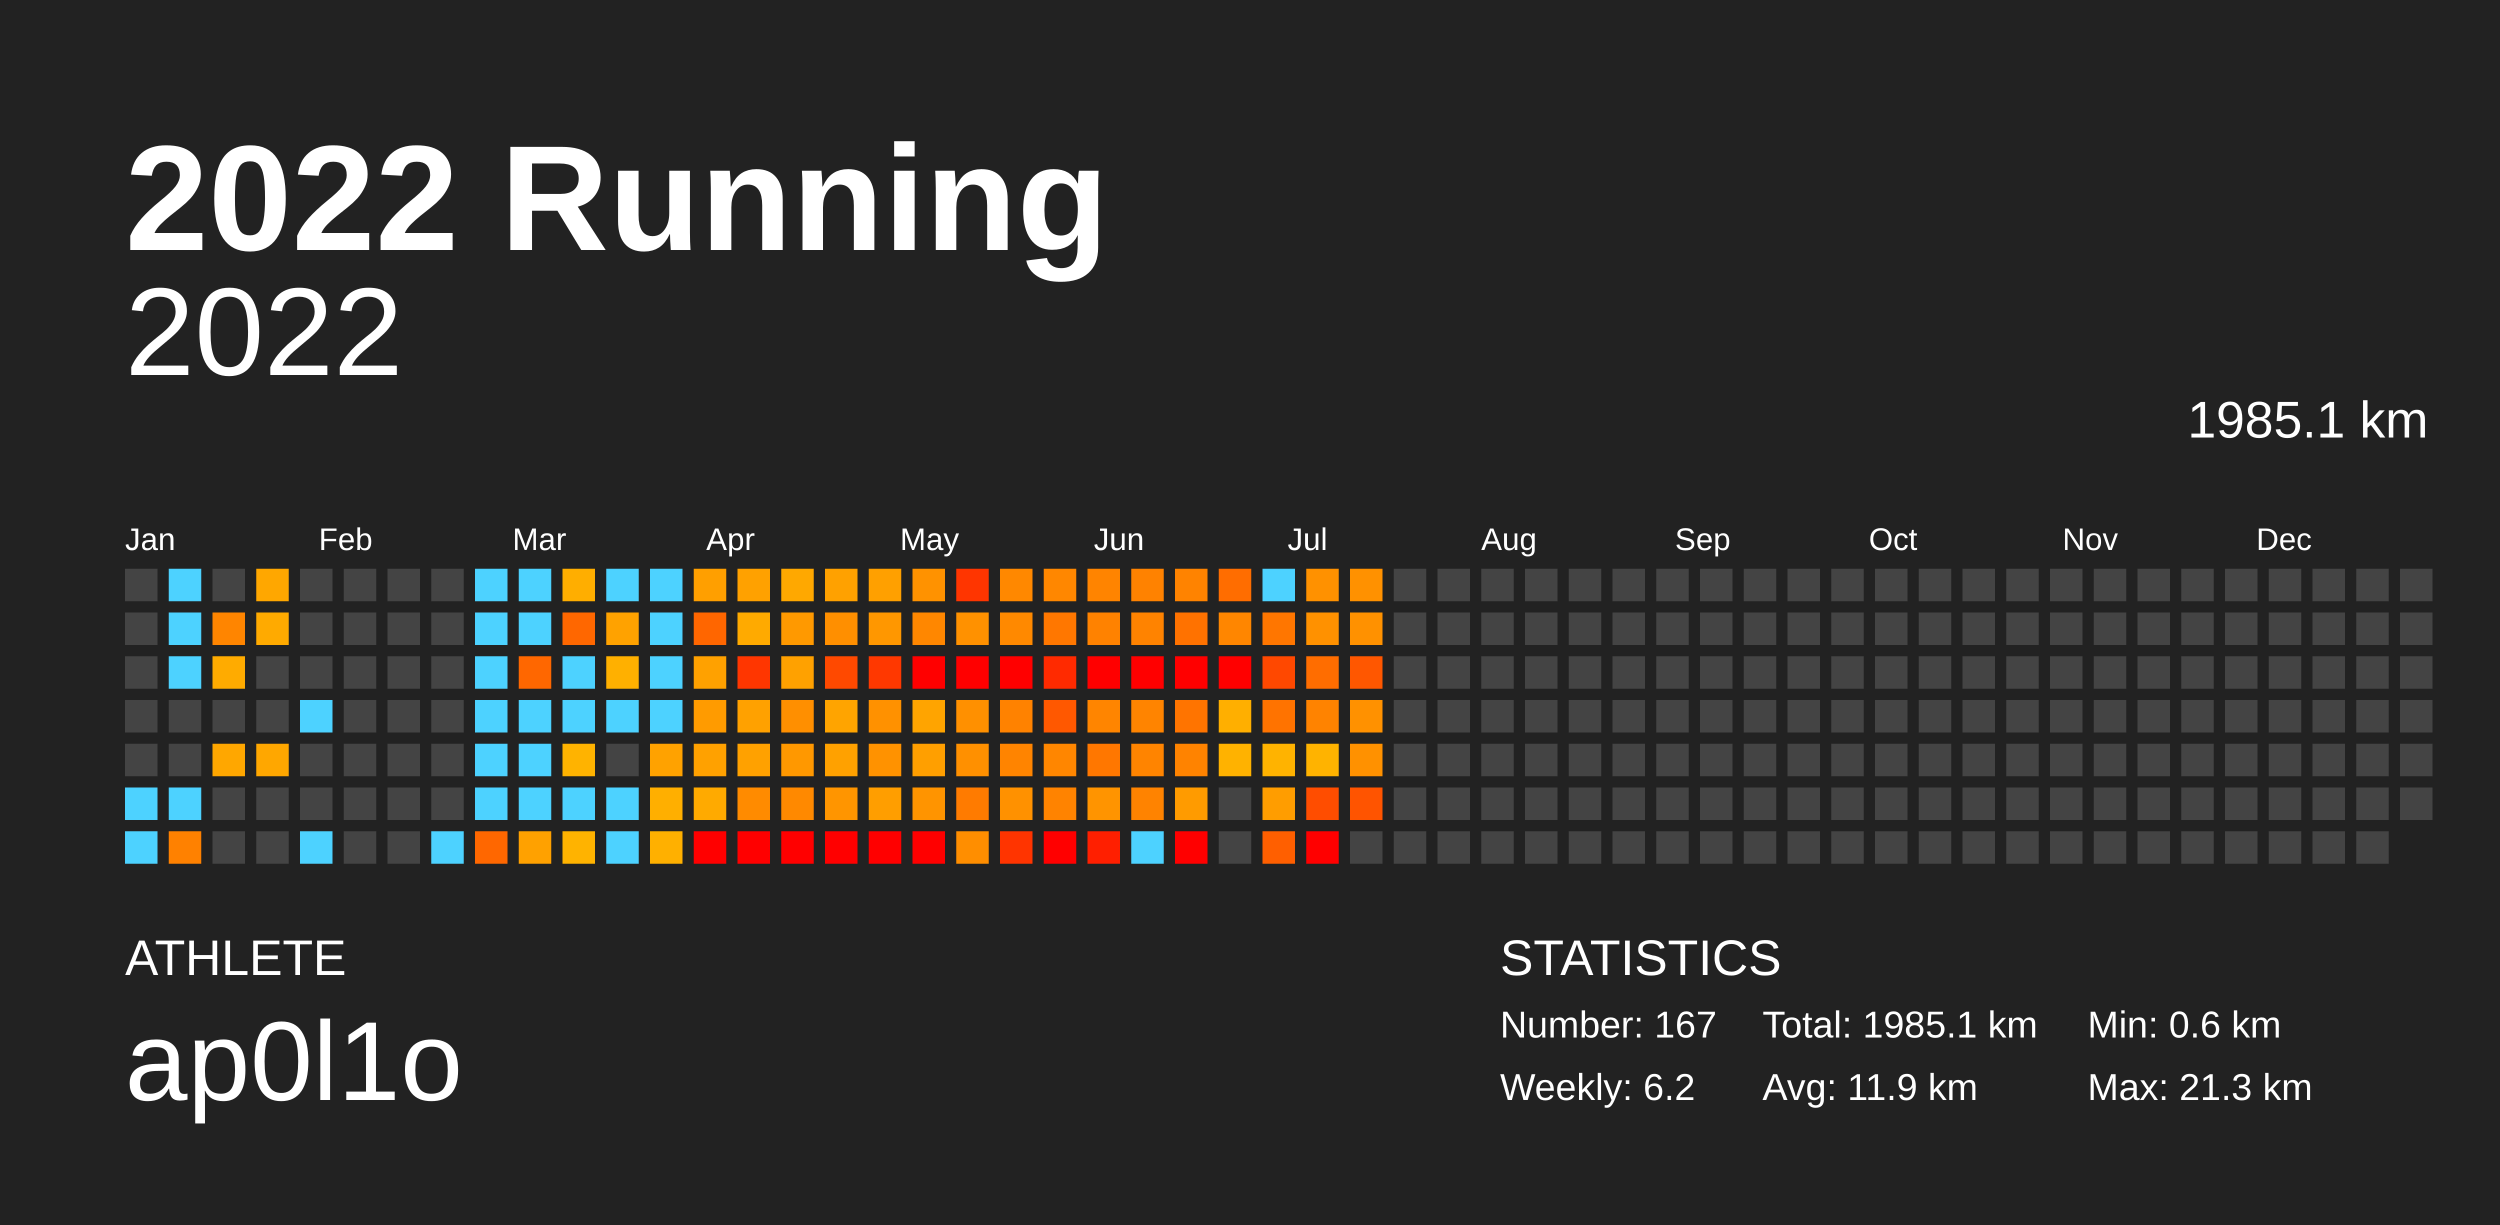
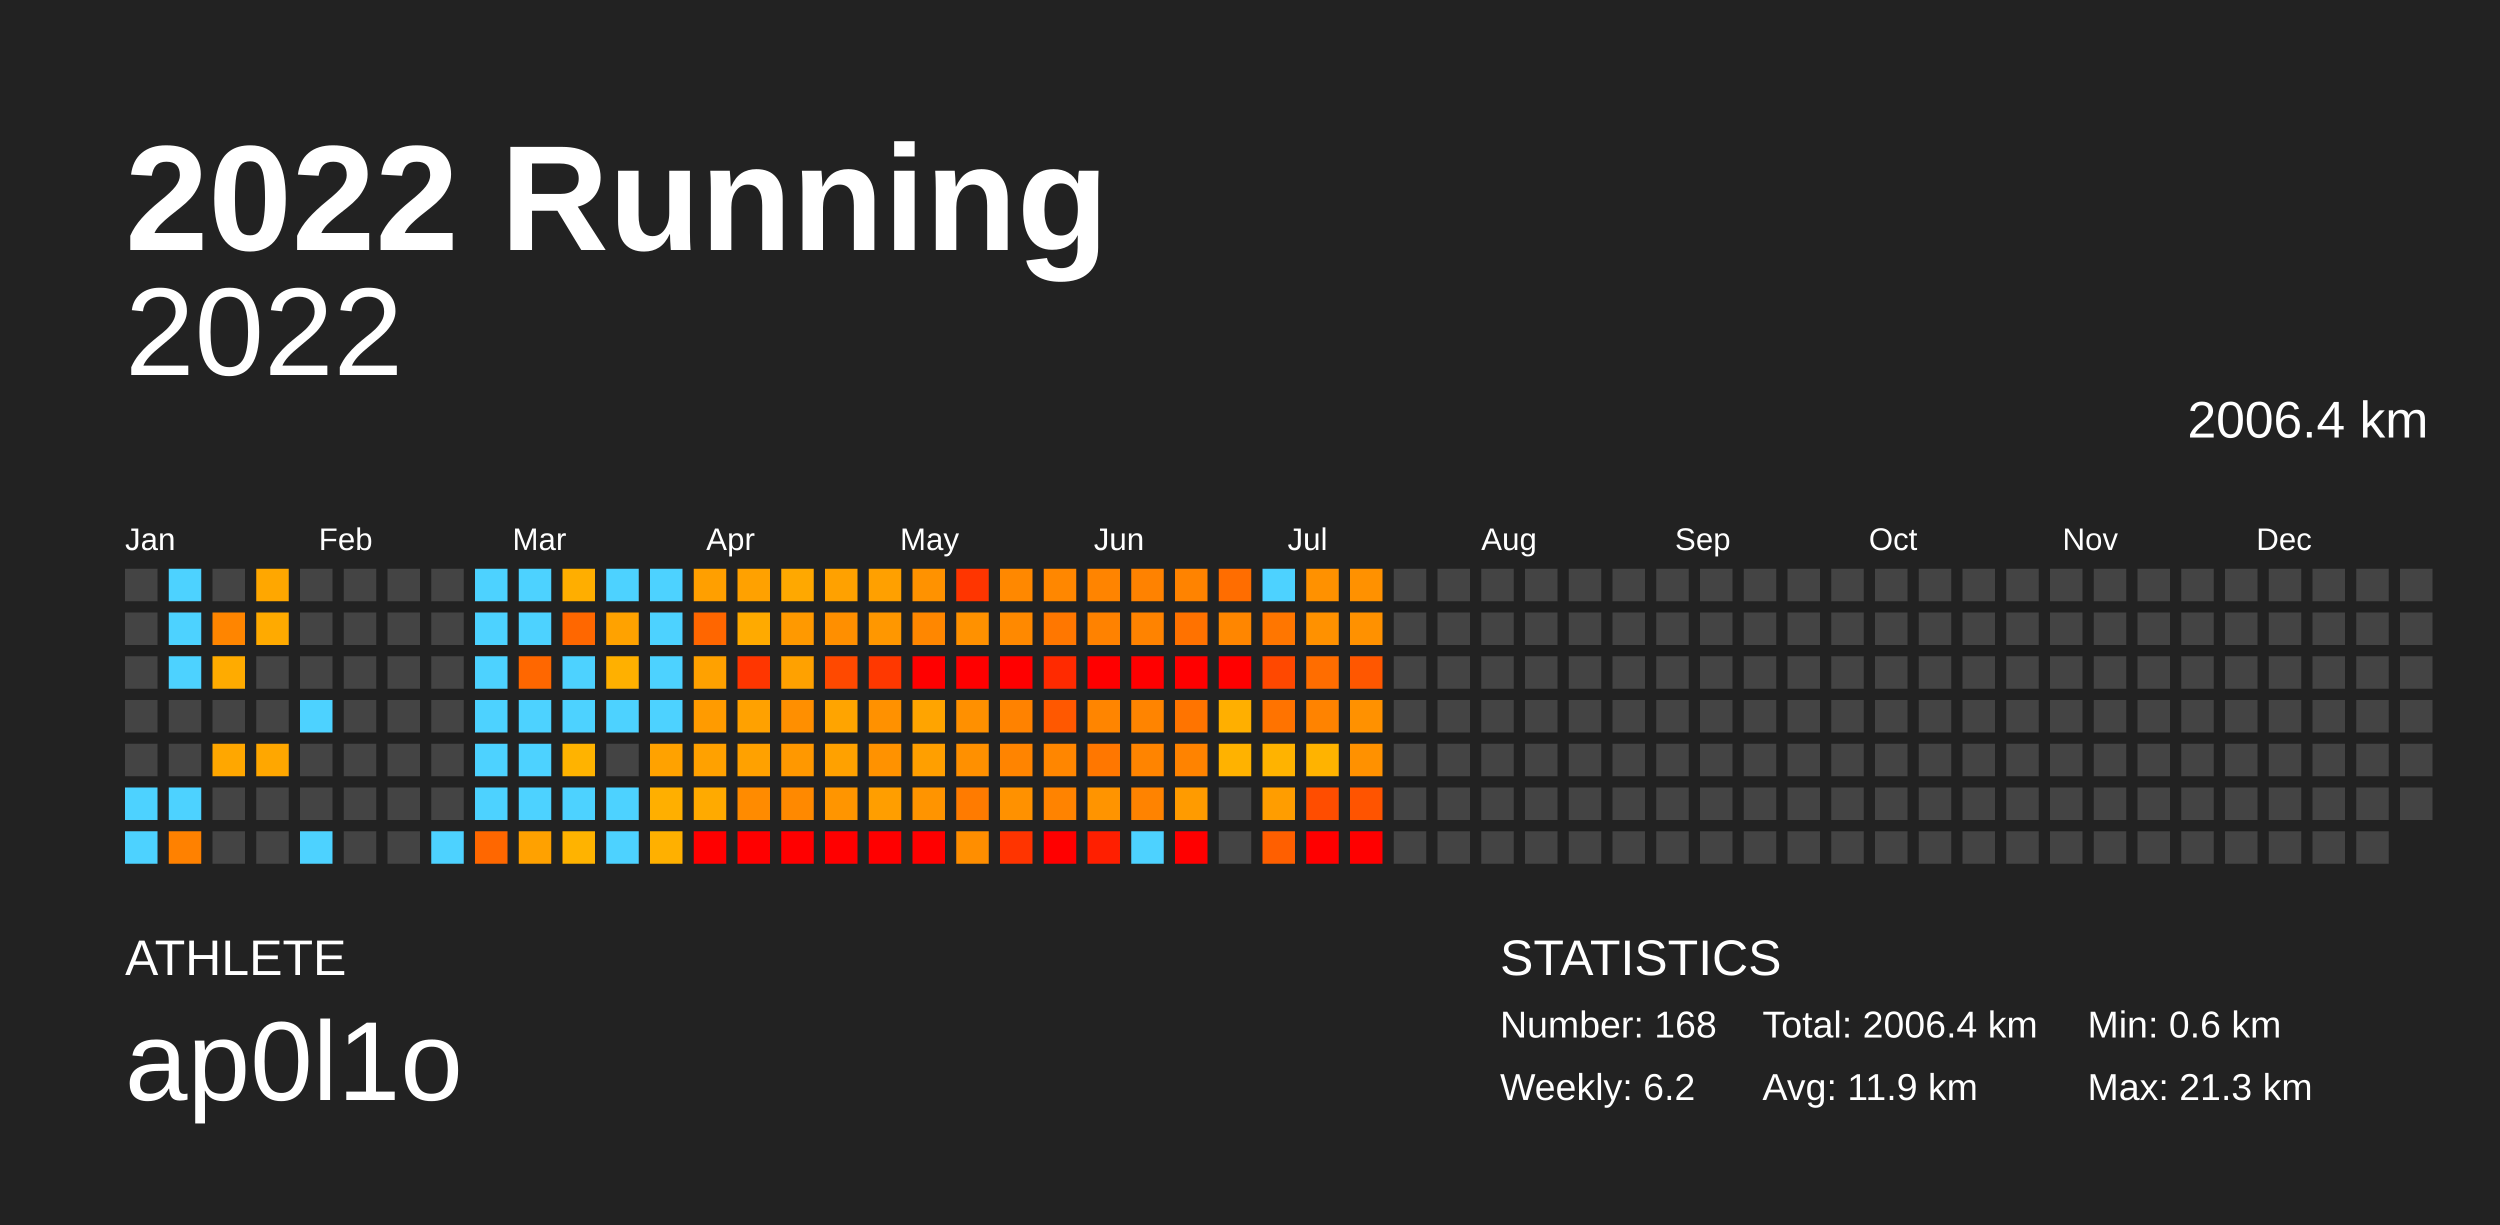
<svg xmlns="http://www.w3.org/2000/svg" baseProfile="full" height="98mm" version="1.1" viewBox="0,0,200,98" width="200mm">
  <defs />
  <rect fill="#222222" height="98" width="200" x="0" y="0" />
  <text fill="#FFFFFF" style="font-size:12px; font-family:Arial; font-weight:bold;" x="10" y="20">2022 Running</text>
  <text fill="#FFFFFF" style="font-size:4px; font-family:Arial" x="10" y="78">ATHLETE</text>
  <text fill="#FFFFFF" style="font-size:9px; font-family:Arial" x="10" y="88">ap0l1o</text>
  <text fill="#FFFFFF" style="font-size:4px; font-family:Arial" x="120" y="78">STATISTICS</text>
-   <text fill="#FFFFFF" style="font-size:3px; font-family:Arial" x="120" y="83">Number: 167</text>
+   <text fill="#FFFFFF" style="font-size:3px; font-family:Arial" x="120" y="83">Number: 168</text>
  <text fill="#FFFFFF" style="font-size:3px; font-family:Arial" x="120" y="88">Weekly: 6.2</text>
-   <text fill="#FFFFFF" style="font-size:3px; font-family:Arial" x="141" y="83">Total: 1985.1 km</text>
+   <text fill="#FFFFFF" style="font-size:3px; font-family:Arial" x="141" y="83">Total: 2006.4 km</text>
  <text fill="#FFFFFF" style="font-size:3px; font-family:Arial" x="141" y="88">Avg: 11.9 km</text>
  <text fill="#FFFFFF" style="font-size:3px; font-family:Arial" x="167" y="83">Min: 0.6 km</text>
  <text fill="#FFFFFF" style="font-size:3px; font-family:Arial" x="167" y="88">Max: 21.3 km</text>
  <text alignment-baseline="hanging" fill="#FFFFFF" style="font-size:10.0px; font-family:Arial;" x="10" y="30">2022</text>
-   <text alignment-baseline="hanging" fill="#FFFFFF" style="font-size:4.125px; font-family:Arial;" x="175" y="35">1985.1 km</text>
+   <text alignment-baseline="hanging" fill="#FFFFFF" style="font-size:4.125px; font-family:Arial;" x="175" y="35">2006.4 km</text>
  <text fill="#FFFFFF" style="font-size:2.5px; font-family:Arial" x="10.0" y="44">Jan</text>
  <text fill="#FFFFFF" style="font-size:2.5px; font-family:Arial" x="25.5" y="44">Feb</text>
  <text fill="#FFFFFF" style="font-size:2.5px; font-family:Arial" x="41.0" y="44">Mar</text>
  <text fill="#FFFFFF" style="font-size:2.5px; font-family:Arial" x="56.5" y="44">Apr</text>
  <text fill="#FFFFFF" style="font-size:2.5px; font-family:Arial" x="72.0" y="44">May</text>
  <text fill="#FFFFFF" style="font-size:2.5px; font-family:Arial" x="87.5" y="44">Jun</text>
  <text fill="#FFFFFF" style="font-size:2.5px; font-family:Arial" x="103.0" y="44">Jul</text>
  <text fill="#FFFFFF" style="font-size:2.5px; font-family:Arial" x="118.5" y="44">Aug</text>
  <text fill="#FFFFFF" style="font-size:2.5px; font-family:Arial" x="134.0" y="44">Sep</text>
  <text fill="#FFFFFF" style="font-size:2.5px; font-family:Arial" x="149.5" y="44">Oct</text>
  <text fill="#FFFFFF" style="font-size:2.5px; font-family:Arial" x="165.0" y="44">Nov</text>
  <text fill="#FFFFFF" style="font-size:2.5px; font-family:Arial" x="180.5" y="44">Dec</text>
  <rect fill="#444444" height="2.6" width="2.6" x="10.0" y="45.5" />
  <rect fill="#444444" height="2.6" width="2.6" x="10.0" y="49.0" />
  <rect fill="#444444" height="2.6" width="2.6" x="10.0" y="52.5" />
  <rect fill="#444444" height="2.6" width="2.6" x="10.0" y="56.0" />
  <rect fill="#444444" height="2.6" width="2.6" x="10.0" y="59.5" />
  <rect fill="#4dd2ff" height="2.6" width="2.6" x="10.0" y="63.0" />
  <rect fill="#4dd2ff" height="2.6" width="2.6" x="10.0" y="66.5" />
  <rect fill="#4dd2ff" height="2.6" width="2.6" x="13.5" y="45.5" />
  <rect fill="#4dd2ff" height="2.6" width="2.6" x="13.5" y="49.0" />
  <rect fill="#4dd2ff" height="2.6" width="2.6" x="13.5" y="52.5" />
  <rect fill="#444444" height="2.6" width="2.6" x="13.5" y="56.0" />
  <rect fill="#444444" height="2.6" width="2.6" x="13.5" y="59.5" />
  <rect fill="#4dd2ff" height="2.6" width="2.6" x="13.5" y="63.0" />
  <rect fill="#ff8100" height="2.6" width="2.6" x="13.5" y="66.5" />
  <rect fill="#444444" height="2.6" width="2.6" x="17.0" y="45.5" />
  <rect fill="#ff8500" height="2.6" width="2.6" x="17.0" y="49.0" />
  <rect fill="#ffab00" height="2.6" width="2.6" x="17.0" y="52.5" />
  <rect fill="#444444" height="2.6" width="2.6" x="17.0" y="56.0" />
  <rect fill="#ffa700" height="2.6" width="2.6" x="17.0" y="59.5" />
  <rect fill="#444444" height="2.6" width="2.6" x="17.0" y="63.0" />
  <rect fill="#444444" height="2.6" width="2.6" x="17.0" y="66.5" />
  <rect fill="#ffa700" height="2.6" width="2.6" x="20.5" y="45.5" />
  <rect fill="#ffaa00" height="2.6" width="2.6" x="20.5" y="49.0" />
  <rect fill="#444444" height="2.6" width="2.6" x="20.5" y="52.5" />
  <rect fill="#444444" height="2.6" width="2.6" x="20.5" y="56.0" />
  <rect fill="#ffa700" height="2.6" width="2.6" x="20.5" y="59.5" />
  <rect fill="#444444" height="2.6" width="2.6" x="20.5" y="63.0" />
  <rect fill="#444444" height="2.6" width="2.6" x="20.5" y="66.5" />
  <rect fill="#444444" height="2.6" width="2.6" x="24.0" y="45.5" />
  <rect fill="#444444" height="2.6" width="2.6" x="24.0" y="49.0" />
  <rect fill="#444444" height="2.6" width="2.6" x="24.0" y="52.5" />
  <rect fill="#4dd2ff" height="2.6" width="2.6" x="24.0" y="56.0" />
  <rect fill="#444444" height="2.6" width="2.6" x="24.0" y="59.5" />
  <rect fill="#444444" height="2.6" width="2.6" x="24.0" y="63.0" />
  <rect fill="#4dd2ff" height="2.6" width="2.6" x="24.0" y="66.5" />
  <rect fill="#444444" height="2.6" width="2.6" x="27.5" y="45.5" />
  <rect fill="#444444" height="2.6" width="2.6" x="27.5" y="49.0" />
  <rect fill="#444444" height="2.6" width="2.6" x="27.5" y="52.5" />
  <rect fill="#444444" height="2.6" width="2.6" x="27.5" y="56.0" />
  <rect fill="#444444" height="2.6" width="2.6" x="27.5" y="59.5" />
  <rect fill="#444444" height="2.6" width="2.6" x="27.5" y="63.0" />
  <rect fill="#444444" height="2.6" width="2.6" x="27.5" y="66.5" />
  <rect fill="#444444" height="2.6" width="2.6" x="31.0" y="45.5" />
  <rect fill="#444444" height="2.6" width="2.6" x="31.0" y="49.0" />
  <rect fill="#444444" height="2.6" width="2.6" x="31.0" y="52.5" />
  <rect fill="#444444" height="2.6" width="2.6" x="31.0" y="56.0" />
  <rect fill="#444444" height="2.6" width="2.6" x="31.0" y="59.5" />
  <rect fill="#444444" height="2.6" width="2.6" x="31.0" y="63.0" />
  <rect fill="#444444" height="2.6" width="2.6" x="31.0" y="66.5" />
  <rect fill="#444444" height="2.6" width="2.6" x="34.5" y="45.5" />
  <rect fill="#444444" height="2.6" width="2.6" x="34.5" y="49.0" />
  <rect fill="#444444" height="2.6" width="2.6" x="34.5" y="52.5" />
  <rect fill="#444444" height="2.6" width="2.6" x="34.5" y="56.0" />
  <rect fill="#444444" height="2.6" width="2.6" x="34.5" y="59.5" />
  <rect fill="#444444" height="2.6" width="2.6" x="34.5" y="63.0" />
  <rect fill="#4dd2ff" height="2.6" width="2.6" x="34.5" y="66.5" />
  <rect fill="#4dd2ff" height="2.6" width="2.6" x="38.0" y="45.5" />
  <rect fill="#4dd2ff" height="2.6" width="2.6" x="38.0" y="49.0" />
  <rect fill="#4dd2ff" height="2.6" width="2.6" x="38.0" y="52.5" />
  <rect fill="#4dd2ff" height="2.6" width="2.6" x="38.0" y="56.0" />
  <rect fill="#4dd2ff" height="2.6" width="2.6" x="38.0" y="59.5" />
  <rect fill="#4dd2ff" height="2.6" width="2.6" x="38.0" y="63.0" />
  <rect fill="#ff6700" height="2.6" width="2.6" x="38.0" y="66.5" />
  <rect fill="#4dd2ff" height="2.6" width="2.6" x="41.5" y="45.5" />
  <rect fill="#4dd2ff" height="2.6" width="2.6" x="41.5" y="49.0" />
  <rect fill="#ff6700" height="2.6" width="2.6" x="41.5" y="52.5" />
  <rect fill="#4dd2ff" height="2.6" width="2.6" x="41.5" y="56.0" />
  <rect fill="#4dd2ff" height="2.6" width="2.6" x="41.5" y="59.5" />
  <rect fill="#4dd2ff" height="2.6" width="2.6" x="41.5" y="63.0" />
  <rect fill="#ffa100" height="2.6" width="2.6" x="41.5" y="66.5" />
  <rect fill="#ffae00" height="2.6" width="2.6" x="45.0" y="45.5" />
  <rect fill="#ff6700" height="2.6" width="2.6" x="45.0" y="49.0" />
  <rect fill="#4dd2ff" height="2.6" width="2.6" x="45.0" y="52.5" />
  <rect fill="#4dd2ff" height="2.6" width="2.6" x="45.0" y="56.0" />
  <rect fill="#ffb300" height="2.6" width="2.6" x="45.0" y="59.5" />
  <rect fill="#4dd2ff" height="2.6" width="2.6" x="45.0" y="63.0" />
  <rect fill="#ffb300" height="2.6" width="2.6" x="45.0" y="66.5" />
  <rect fill="#4dd2ff" height="2.6" width="2.6" x="48.5" y="45.5" />
  <rect fill="#ffa200" height="2.6" width="2.6" x="48.5" y="49.0" />
  <rect fill="#ffb000" height="2.6" width="2.6" x="48.5" y="52.5" />
  <rect fill="#4dd2ff" height="2.6" width="2.6" x="48.5" y="56.0" />
  <rect fill="#444444" height="2.6" width="2.6" x="48.5" y="59.5" />
  <rect fill="#4dd2ff" height="2.6" width="2.6" x="48.5" y="63.0" />
  <rect fill="#4dd2ff" height="2.6" width="2.6" x="48.5" y="66.5" />
  <rect fill="#4dd2ff" height="2.6" width="2.6" x="52.0" y="45.5" />
  <rect fill="#4dd2ff" height="2.6" width="2.6" x="52.0" y="49.0" />
  <rect fill="#4dd2ff" height="2.6" width="2.6" x="52.0" y="52.5" />
  <rect fill="#4dd2ff" height="2.6" width="2.6" x="52.0" y="56.0" />
  <rect fill="#ffa200" height="2.6" width="2.6" x="52.0" y="59.5" />
  <rect fill="#ffaf00" height="2.6" width="2.6" x="52.0" y="63.0" />
  <rect fill="#ffb000" height="2.6" width="2.6" x="52.0" y="66.5" />
  <rect fill="#ff9f00" height="2.6" width="2.6" x="55.5" y="45.5" />
  <rect fill="#ff6600" height="2.6" width="2.6" x="55.5" y="49.0" />
  <rect fill="#ffa100" height="2.6" width="2.6" x="55.5" y="52.5" />
  <rect fill="#ff9b00" height="2.6" width="2.6" x="55.5" y="56.0" />
  <rect fill="#ffa100" height="2.6" width="2.6" x="55.5" y="59.5" />
  <rect fill="#ffaa00" height="2.6" width="2.6" x="55.5" y="63.0" />
  <rect fill="red" height="2.6" width="2.6" x="55.5" y="66.5" />
  <rect fill="#ffa100" height="2.6" width="2.6" x="59.0" y="45.5" />
  <rect fill="#ffaa00" height="2.6" width="2.6" x="59.0" y="49.0" />
  <rect fill="#ff3600" height="2.6" width="2.6" x="59.0" y="52.5" />
  <rect fill="#ffa100" height="2.6" width="2.6" x="59.0" y="56.0" />
  <rect fill="#ffa100" height="2.6" width="2.6" x="59.0" y="59.5" />
  <rect fill="#ff8b00" height="2.6" width="2.6" x="59.0" y="63.0" />
  <rect fill="red" height="2.6" width="2.6" x="59.0" y="66.5" />
  <rect fill="#ffa800" height="2.6" width="2.6" x="62.5" y="45.5" />
  <rect fill="#ff9900" height="2.6" width="2.6" x="62.5" y="49.0" />
  <rect fill="#ffa100" height="2.6" width="2.6" x="62.5" y="52.5" />
  <rect fill="#ff8f00" height="2.6" width="2.6" x="62.5" y="56.0" />
  <rect fill="#ff9800" height="2.6" width="2.6" x="62.5" y="59.5" />
  <rect fill="#ff8900" height="2.6" width="2.6" x="62.5" y="63.0" />
  <rect fill="red" height="2.6" width="2.6" x="62.5" y="66.5" />
  <rect fill="#ffa100" height="2.6" width="2.6" x="66.0" y="45.5" />
  <rect fill="#ff8f00" height="2.6" width="2.6" x="66.0" y="49.0" />
  <rect fill="#ff4900" height="2.6" width="2.6" x="66.0" y="52.5" />
  <rect fill="#ffa400" height="2.6" width="2.6" x="66.0" y="56.0" />
  <rect fill="#ffa100" height="2.6" width="2.6" x="66.0" y="59.5" />
  <rect fill="#ff9500" height="2.6" width="2.6" x="66.0" y="63.0" />
  <rect fill="red" height="2.6" width="2.6" x="66.0" y="66.5" />
  <rect fill="#ffa000" height="2.6" width="2.6" x="69.5" y="45.5" />
  <rect fill="#ff9700" height="2.6" width="2.6" x="69.5" y="49.0" />
  <rect fill="#ff3800" height="2.6" width="2.6" x="69.5" y="52.5" />
  <rect fill="#ff9100" height="2.6" width="2.6" x="69.5" y="56.0" />
  <rect fill="#ff9200" height="2.6" width="2.6" x="69.5" y="59.5" />
  <rect fill="#ff9e00" height="2.6" width="2.6" x="69.5" y="63.0" />
  <rect fill="red" height="2.6" width="2.6" x="69.5" y="66.5" />
  <rect fill="#ff9200" height="2.6" width="2.6" x="73.0" y="45.5" />
  <rect fill="#ff8700" height="2.6" width="2.6" x="73.0" y="49.0" />
  <rect fill="red" height="2.6" width="2.6" x="73.0" y="52.5" />
  <rect fill="#ffa400" height="2.6" width="2.6" x="73.0" y="56.0" />
  <rect fill="#ff9f00" height="2.6" width="2.6" x="73.0" y="59.5" />
  <rect fill="#ff9400" height="2.6" width="2.6" x="73.0" y="63.0" />
  <rect fill="red" height="2.6" width="2.6" x="73.0" y="66.5" />
  <rect fill="#ff3500" height="2.6" width="2.6" x="76.5" y="45.5" />
  <rect fill="#ff9100" height="2.6" width="2.6" x="76.5" y="49.0" />
  <rect fill="red" height="2.6" width="2.6" x="76.5" y="52.5" />
  <rect fill="#ff9000" height="2.6" width="2.6" x="76.5" y="56.0" />
  <rect fill="#ff9000" height="2.6" width="2.6" x="76.5" y="59.5" />
  <rect fill="#ff7b00" height="2.6" width="2.6" x="76.5" y="63.0" />
  <rect fill="#ff8e00" height="2.6" width="2.6" x="76.5" y="66.5" />
  <rect fill="#ff8800" height="2.6" width="2.6" x="80.0" y="45.5" />
  <rect fill="#ff8900" height="2.6" width="2.6" x="80.0" y="49.0" />
  <rect fill="red" height="2.6" width="2.6" x="80.0" y="52.5" />
  <rect fill="#ff8200" height="2.6" width="2.6" x="80.0" y="56.0" />
  <rect fill="#ff8400" height="2.6" width="2.6" x="80.0" y="59.5" />
  <rect fill="#ff9100" height="2.6" width="2.6" x="80.0" y="63.0" />
  <rect fill="#ff3400" height="2.6" width="2.6" x="80.0" y="66.5" />
  <rect fill="#ff8700" height="2.6" width="2.6" x="83.5" y="45.5" />
  <rect fill="#ff7700" height="2.6" width="2.6" x="83.5" y="49.0" />
  <rect fill="#ff2a00" height="2.6" width="2.6" x="83.5" y="52.5" />
  <rect fill="#ff5800" height="2.6" width="2.6" x="83.5" y="56.0" />
  <rect fill="#ff8600" height="2.6" width="2.6" x="83.5" y="59.5" />
  <rect fill="#ff8300" height="2.6" width="2.6" x="83.5" y="63.0" />
  <rect fill="red" height="2.6" width="2.6" x="83.5" y="66.5" />
  <rect fill="#ff8400" height="2.6" width="2.6" x="87.0" y="45.5" />
  <rect fill="#ff8200" height="2.6" width="2.6" x="87.0" y="49.0" />
  <rect fill="red" height="2.6" width="2.6" x="87.0" y="52.5" />
  <rect fill="#ff8500" height="2.6" width="2.6" x="87.0" y="56.0" />
  <rect fill="#ff7700" height="2.6" width="2.6" x="87.0" y="59.5" />
  <rect fill="#ff9400" height="2.6" width="2.6" x="87.0" y="63.0" />
  <rect fill="#ff1f00" height="2.6" width="2.6" x="87.0" y="66.5" />
  <rect fill="#ff8200" height="2.6" width="2.6" x="90.5" y="45.5" />
  <rect fill="#ff8300" height="2.6" width="2.6" x="90.5" y="49.0" />
  <rect fill="red" height="2.6" width="2.6" x="90.5" y="52.5" />
  <rect fill="#ff8400" height="2.6" width="2.6" x="90.5" y="56.0" />
  <rect fill="#ff8400" height="2.6" width="2.6" x="90.5" y="59.5" />
  <rect fill="#ff8300" height="2.6" width="2.6" x="90.5" y="63.0" />
  <rect fill="#4dd2ff" height="2.6" width="2.6" x="90.5" y="66.5" />
  <rect fill="#ff8300" height="2.6" width="2.6" x="94.0" y="45.5" />
  <rect fill="#ff7200" height="2.6" width="2.6" x="94.0" y="49.0" />
  <rect fill="red" height="2.6" width="2.6" x="94.0" y="52.5" />
  <rect fill="#ff7400" height="2.6" width="2.6" x="94.0" y="56.0" />
  <rect fill="#ff8300" height="2.6" width="2.6" x="94.0" y="59.5" />
  <rect fill="#ff9b00" height="2.6" width="2.6" x="94.0" y="63.0" />
  <rect fill="red" height="2.6" width="2.6" x="94.0" y="66.5" />
  <rect fill="#ff6d00" height="2.6" width="2.6" x="97.5" y="45.5" />
  <rect fill="#ff8600" height="2.6" width="2.6" x="97.5" y="49.0" />
  <rect fill="red" height="2.6" width="2.6" x="97.5" y="52.5" />
  <rect fill="#ffaf00" height="2.6" width="2.6" x="97.5" y="56.0" />
  <rect fill="#ffb200" height="2.6" width="2.6" x="97.5" y="59.5" />
  <rect fill="#444444" height="2.6" width="2.6" x="97.5" y="63.0" />
  <rect fill="#444444" height="2.6" width="2.6" x="97.5" y="66.5" />
  <rect fill="#4dd2ff" height="2.6" width="2.6" x="101.0" y="45.5" />
  <rect fill="#ff7600" height="2.6" width="2.6" x="101.0" y="49.0" />
  <rect fill="#ff4800" height="2.6" width="2.6" x="101.0" y="52.5" />
  <rect fill="#ff7300" height="2.6" width="2.6" x="101.0" y="56.0" />
  <rect fill="#ffb300" height="2.6" width="2.6" x="101.0" y="59.5" />
  <rect fill="#ff9d00" height="2.6" width="2.6" x="101.0" y="63.0" />
  <rect fill="#ff5f00" height="2.6" width="2.6" x="101.0" y="66.5" />
  <rect fill="#ff9100" height="2.6" width="2.6" x="104.5" y="45.5" />
  <rect fill="#ff9100" height="2.6" width="2.6" x="104.5" y="49.0" />
  <rect fill="#ff6d00" height="2.6" width="2.6" x="104.5" y="52.5" />
  <rect fill="#ff8300" height="2.6" width="2.6" x="104.5" y="56.0" />
  <rect fill="#ffb300" height="2.6" width="2.6" x="104.5" y="59.5" />
  <rect fill="#ff4d00" height="2.6" width="2.6" x="104.5" y="63.0" />
  <rect fill="red" height="2.6" width="2.6" x="104.5" y="66.5" />
  <rect fill="#ff9100" height="2.6" width="2.6" x="108.0" y="45.5" />
  <rect fill="#ff9100" height="2.6" width="2.6" x="108.0" y="49.0" />
  <rect fill="#ff5700" height="2.6" width="2.6" x="108.0" y="52.5" />
  <rect fill="#ff9100" height="2.6" width="2.6" x="108.0" y="56.0" />
  <rect fill="#ff9100" height="2.6" width="2.6" x="108.0" y="59.5" />
  <rect fill="#ff5400" height="2.6" width="2.6" x="108.0" y="63.0" />
-   <rect fill="#444444" height="2.6" width="2.6" x="108.0" y="66.5" />
+   <rect fill="red" height="2.6" width="2.6" x="108.0" y="66.5" />
  <rect fill="#444444" height="2.6" width="2.6" x="111.5" y="45.5" />
  <rect fill="#444444" height="2.6" width="2.6" x="111.5" y="49.0" />
  <rect fill="#444444" height="2.6" width="2.6" x="111.5" y="52.5" />
  <rect fill="#444444" height="2.6" width="2.6" x="111.5" y="56.0" />
  <rect fill="#444444" height="2.6" width="2.6" x="111.5" y="59.5" />
  <rect fill="#444444" height="2.6" width="2.6" x="111.5" y="63.0" />
  <rect fill="#444444" height="2.6" width="2.6" x="111.5" y="66.5" />
  <rect fill="#444444" height="2.6" width="2.6" x="115.0" y="45.5" />
  <rect fill="#444444" height="2.6" width="2.6" x="115.0" y="49.0" />
  <rect fill="#444444" height="2.6" width="2.6" x="115.0" y="52.5" />
  <rect fill="#444444" height="2.6" width="2.6" x="115.0" y="56.0" />
  <rect fill="#444444" height="2.6" width="2.6" x="115.0" y="59.5" />
  <rect fill="#444444" height="2.6" width="2.6" x="115.0" y="63.0" />
  <rect fill="#444444" height="2.6" width="2.6" x="115.0" y="66.5" />
  <rect fill="#444444" height="2.6" width="2.6" x="118.5" y="45.5" />
  <rect fill="#444444" height="2.6" width="2.6" x="118.5" y="49.0" />
  <rect fill="#444444" height="2.6" width="2.6" x="118.5" y="52.5" />
  <rect fill="#444444" height="2.6" width="2.6" x="118.5" y="56.0" />
  <rect fill="#444444" height="2.6" width="2.6" x="118.5" y="59.5" />
  <rect fill="#444444" height="2.6" width="2.6" x="118.5" y="63.0" />
  <rect fill="#444444" height="2.6" width="2.6" x="118.5" y="66.5" />
  <rect fill="#444444" height="2.6" width="2.6" x="122.0" y="45.5" />
  <rect fill="#444444" height="2.6" width="2.6" x="122.0" y="49.0" />
  <rect fill="#444444" height="2.6" width="2.6" x="122.0" y="52.5" />
  <rect fill="#444444" height="2.6" width="2.6" x="122.0" y="56.0" />
  <rect fill="#444444" height="2.6" width="2.6" x="122.0" y="59.5" />
  <rect fill="#444444" height="2.6" width="2.6" x="122.0" y="63.0" />
  <rect fill="#444444" height="2.6" width="2.6" x="122.0" y="66.5" />
  <rect fill="#444444" height="2.6" width="2.6" x="125.5" y="45.5" />
  <rect fill="#444444" height="2.6" width="2.6" x="125.5" y="49.0" />
  <rect fill="#444444" height="2.6" width="2.6" x="125.5" y="52.5" />
  <rect fill="#444444" height="2.6" width="2.6" x="125.5" y="56.0" />
  <rect fill="#444444" height="2.6" width="2.6" x="125.5" y="59.5" />
  <rect fill="#444444" height="2.6" width="2.6" x="125.5" y="63.0" />
  <rect fill="#444444" height="2.6" width="2.6" x="125.5" y="66.5" />
  <rect fill="#444444" height="2.6" width="2.6" x="129.0" y="45.5" />
  <rect fill="#444444" height="2.6" width="2.6" x="129.0" y="49.0" />
  <rect fill="#444444" height="2.6" width="2.6" x="129.0" y="52.5" />
  <rect fill="#444444" height="2.6" width="2.6" x="129.0" y="56.0" />
  <rect fill="#444444" height="2.6" width="2.6" x="129.0" y="59.5" />
  <rect fill="#444444" height="2.6" width="2.6" x="129.0" y="63.0" />
  <rect fill="#444444" height="2.6" width="2.6" x="129.0" y="66.5" />
  <rect fill="#444444" height="2.6" width="2.6" x="132.5" y="45.5" />
  <rect fill="#444444" height="2.6" width="2.6" x="132.5" y="49.0" />
  <rect fill="#444444" height="2.6" width="2.6" x="132.5" y="52.5" />
  <rect fill="#444444" height="2.6" width="2.6" x="132.5" y="56.0" />
  <rect fill="#444444" height="2.6" width="2.6" x="132.5" y="59.5" />
  <rect fill="#444444" height="2.6" width="2.6" x="132.5" y="63.0" />
  <rect fill="#444444" height="2.6" width="2.6" x="132.5" y="66.5" />
  <rect fill="#444444" height="2.6" width="2.6" x="136.0" y="45.5" />
  <rect fill="#444444" height="2.6" width="2.6" x="136.0" y="49.0" />
  <rect fill="#444444" height="2.6" width="2.6" x="136.0" y="52.5" />
  <rect fill="#444444" height="2.6" width="2.6" x="136.0" y="56.0" />
  <rect fill="#444444" height="2.6" width="2.6" x="136.0" y="59.5" />
  <rect fill="#444444" height="2.6" width="2.6" x="136.0" y="63.0" />
  <rect fill="#444444" height="2.6" width="2.6" x="136.0" y="66.5" />
  <rect fill="#444444" height="2.6" width="2.6" x="139.5" y="45.5" />
  <rect fill="#444444" height="2.6" width="2.6" x="139.5" y="49.0" />
  <rect fill="#444444" height="2.6" width="2.6" x="139.5" y="52.5" />
  <rect fill="#444444" height="2.6" width="2.6" x="139.5" y="56.0" />
  <rect fill="#444444" height="2.6" width="2.6" x="139.5" y="59.5" />
  <rect fill="#444444" height="2.6" width="2.6" x="139.5" y="63.0" />
  <rect fill="#444444" height="2.6" width="2.6" x="139.5" y="66.5" />
  <rect fill="#444444" height="2.6" width="2.6" x="143.0" y="45.5" />
  <rect fill="#444444" height="2.6" width="2.6" x="143.0" y="49.0" />
  <rect fill="#444444" height="2.6" width="2.6" x="143.0" y="52.5" />
  <rect fill="#444444" height="2.6" width="2.6" x="143.0" y="56.0" />
  <rect fill="#444444" height="2.6" width="2.6" x="143.0" y="59.5" />
  <rect fill="#444444" height="2.6" width="2.6" x="143.0" y="63.0" />
  <rect fill="#444444" height="2.6" width="2.6" x="143.0" y="66.5" />
  <rect fill="#444444" height="2.6" width="2.6" x="146.5" y="45.5" />
  <rect fill="#444444" height="2.6" width="2.6" x="146.5" y="49.0" />
  <rect fill="#444444" height="2.6" width="2.6" x="146.5" y="52.5" />
  <rect fill="#444444" height="2.6" width="2.6" x="146.5" y="56.0" />
  <rect fill="#444444" height="2.6" width="2.6" x="146.5" y="59.5" />
  <rect fill="#444444" height="2.6" width="2.6" x="146.5" y="63.0" />
  <rect fill="#444444" height="2.6" width="2.6" x="146.5" y="66.5" />
  <rect fill="#444444" height="2.6" width="2.6" x="150.0" y="45.5" />
  <rect fill="#444444" height="2.6" width="2.6" x="150.0" y="49.0" />
  <rect fill="#444444" height="2.6" width="2.6" x="150.0" y="52.5" />
  <rect fill="#444444" height="2.6" width="2.6" x="150.0" y="56.0" />
  <rect fill="#444444" height="2.6" width="2.6" x="150.0" y="59.5" />
  <rect fill="#444444" height="2.6" width="2.6" x="150.0" y="63.0" />
  <rect fill="#444444" height="2.6" width="2.6" x="150.0" y="66.5" />
  <rect fill="#444444" height="2.6" width="2.6" x="153.5" y="45.5" />
  <rect fill="#444444" height="2.6" width="2.6" x="153.5" y="49.0" />
  <rect fill="#444444" height="2.6" width="2.6" x="153.5" y="52.5" />
  <rect fill="#444444" height="2.6" width="2.6" x="153.5" y="56.0" />
  <rect fill="#444444" height="2.6" width="2.6" x="153.5" y="59.5" />
  <rect fill="#444444" height="2.6" width="2.6" x="153.5" y="63.0" />
  <rect fill="#444444" height="2.6" width="2.6" x="153.5" y="66.5" />
  <rect fill="#444444" height="2.6" width="2.6" x="157.0" y="45.5" />
  <rect fill="#444444" height="2.6" width="2.6" x="157.0" y="49.0" />
  <rect fill="#444444" height="2.6" width="2.6" x="157.0" y="52.5" />
  <rect fill="#444444" height="2.6" width="2.6" x="157.0" y="56.0" />
  <rect fill="#444444" height="2.6" width="2.6" x="157.0" y="59.5" />
  <rect fill="#444444" height="2.6" width="2.6" x="157.0" y="63.0" />
  <rect fill="#444444" height="2.6" width="2.6" x="157.0" y="66.5" />
  <rect fill="#444444" height="2.6" width="2.6" x="160.5" y="45.5" />
  <rect fill="#444444" height="2.6" width="2.6" x="160.5" y="49.0" />
  <rect fill="#444444" height="2.6" width="2.6" x="160.5" y="52.5" />
  <rect fill="#444444" height="2.6" width="2.6" x="160.5" y="56.0" />
  <rect fill="#444444" height="2.6" width="2.6" x="160.5" y="59.5" />
  <rect fill="#444444" height="2.6" width="2.6" x="160.5" y="63.0" />
  <rect fill="#444444" height="2.6" width="2.6" x="160.5" y="66.5" />
  <rect fill="#444444" height="2.6" width="2.6" x="164.0" y="45.5" />
  <rect fill="#444444" height="2.6" width="2.6" x="164.0" y="49.0" />
  <rect fill="#444444" height="2.6" width="2.6" x="164.0" y="52.5" />
  <rect fill="#444444" height="2.6" width="2.6" x="164.0" y="56.0" />
  <rect fill="#444444" height="2.6" width="2.6" x="164.0" y="59.5" />
  <rect fill="#444444" height="2.6" width="2.6" x="164.0" y="63.0" />
  <rect fill="#444444" height="2.6" width="2.6" x="164.0" y="66.5" />
  <rect fill="#444444" height="2.6" width="2.6" x="167.5" y="45.5" />
  <rect fill="#444444" height="2.6" width="2.6" x="167.5" y="49.0" />
  <rect fill="#444444" height="2.6" width="2.6" x="167.5" y="52.5" />
  <rect fill="#444444" height="2.6" width="2.6" x="167.5" y="56.0" />
  <rect fill="#444444" height="2.6" width="2.6" x="167.5" y="59.5" />
  <rect fill="#444444" height="2.6" width="2.6" x="167.5" y="63.0" />
  <rect fill="#444444" height="2.6" width="2.6" x="167.5" y="66.5" />
  <rect fill="#444444" height="2.6" width="2.6" x="171.0" y="45.5" />
  <rect fill="#444444" height="2.6" width="2.6" x="171.0" y="49.0" />
  <rect fill="#444444" height="2.6" width="2.6" x="171.0" y="52.5" />
  <rect fill="#444444" height="2.6" width="2.6" x="171.0" y="56.0" />
  <rect fill="#444444" height="2.6" width="2.6" x="171.0" y="59.5" />
  <rect fill="#444444" height="2.6" width="2.6" x="171.0" y="63.0" />
  <rect fill="#444444" height="2.6" width="2.6" x="171.0" y="66.5" />
  <rect fill="#444444" height="2.6" width="2.6" x="174.5" y="45.5" />
  <rect fill="#444444" height="2.6" width="2.6" x="174.5" y="49.0" />
  <rect fill="#444444" height="2.6" width="2.6" x="174.5" y="52.5" />
  <rect fill="#444444" height="2.6" width="2.6" x="174.5" y="56.0" />
  <rect fill="#444444" height="2.6" width="2.6" x="174.5" y="59.5" />
  <rect fill="#444444" height="2.6" width="2.6" x="174.5" y="63.0" />
  <rect fill="#444444" height="2.6" width="2.6" x="174.5" y="66.5" />
  <rect fill="#444444" height="2.6" width="2.6" x="178.0" y="45.5" />
  <rect fill="#444444" height="2.6" width="2.6" x="178.0" y="49.0" />
  <rect fill="#444444" height="2.6" width="2.6" x="178.0" y="52.5" />
  <rect fill="#444444" height="2.6" width="2.6" x="178.0" y="56.0" />
  <rect fill="#444444" height="2.6" width="2.6" x="178.0" y="59.5" />
  <rect fill="#444444" height="2.6" width="2.6" x="178.0" y="63.0" />
  <rect fill="#444444" height="2.6" width="2.6" x="178.0" y="66.5" />
  <rect fill="#444444" height="2.6" width="2.6" x="181.5" y="45.5" />
  <rect fill="#444444" height="2.6" width="2.6" x="181.5" y="49.0" />
  <rect fill="#444444" height="2.6" width="2.6" x="181.5" y="52.5" />
  <rect fill="#444444" height="2.6" width="2.6" x="181.5" y="56.0" />
  <rect fill="#444444" height="2.6" width="2.6" x="181.5" y="59.5" />
  <rect fill="#444444" height="2.6" width="2.6" x="181.5" y="63.0" />
  <rect fill="#444444" height="2.6" width="2.6" x="181.5" y="66.5" />
  <rect fill="#444444" height="2.6" width="2.6" x="185.0" y="45.5" />
  <rect fill="#444444" height="2.6" width="2.6" x="185.0" y="49.0" />
  <rect fill="#444444" height="2.6" width="2.6" x="185.0" y="52.5" />
  <rect fill="#444444" height="2.6" width="2.6" x="185.0" y="56.0" />
  <rect fill="#444444" height="2.6" width="2.6" x="185.0" y="59.5" />
  <rect fill="#444444" height="2.6" width="2.6" x="185.0" y="63.0" />
  <rect fill="#444444" height="2.6" width="2.6" x="185.0" y="66.5" />
  <rect fill="#444444" height="2.6" width="2.6" x="188.5" y="45.5" />
  <rect fill="#444444" height="2.6" width="2.6" x="188.5" y="49.0" />
  <rect fill="#444444" height="2.6" width="2.6" x="188.5" y="52.5" />
  <rect fill="#444444" height="2.6" width="2.6" x="188.5" y="56.0" />
  <rect fill="#444444" height="2.6" width="2.6" x="188.5" y="59.5" />
  <rect fill="#444444" height="2.6" width="2.6" x="188.5" y="63.0" />
  <rect fill="#444444" height="2.6" width="2.6" x="188.5" y="66.5" />
  <rect fill="#444444" height="2.6" width="2.6" x="192.0" y="45.5" />
  <rect fill="#444444" height="2.6" width="2.6" x="192.0" y="49.0" />
  <rect fill="#444444" height="2.6" width="2.6" x="192.0" y="52.5" />
  <rect fill="#444444" height="2.6" width="2.6" x="192.0" y="56.0" />
  <rect fill="#444444" height="2.6" width="2.6" x="192.0" y="59.5" />
  <rect fill="#444444" height="2.6" width="2.6" x="192.0" y="63.0" />
</svg>
